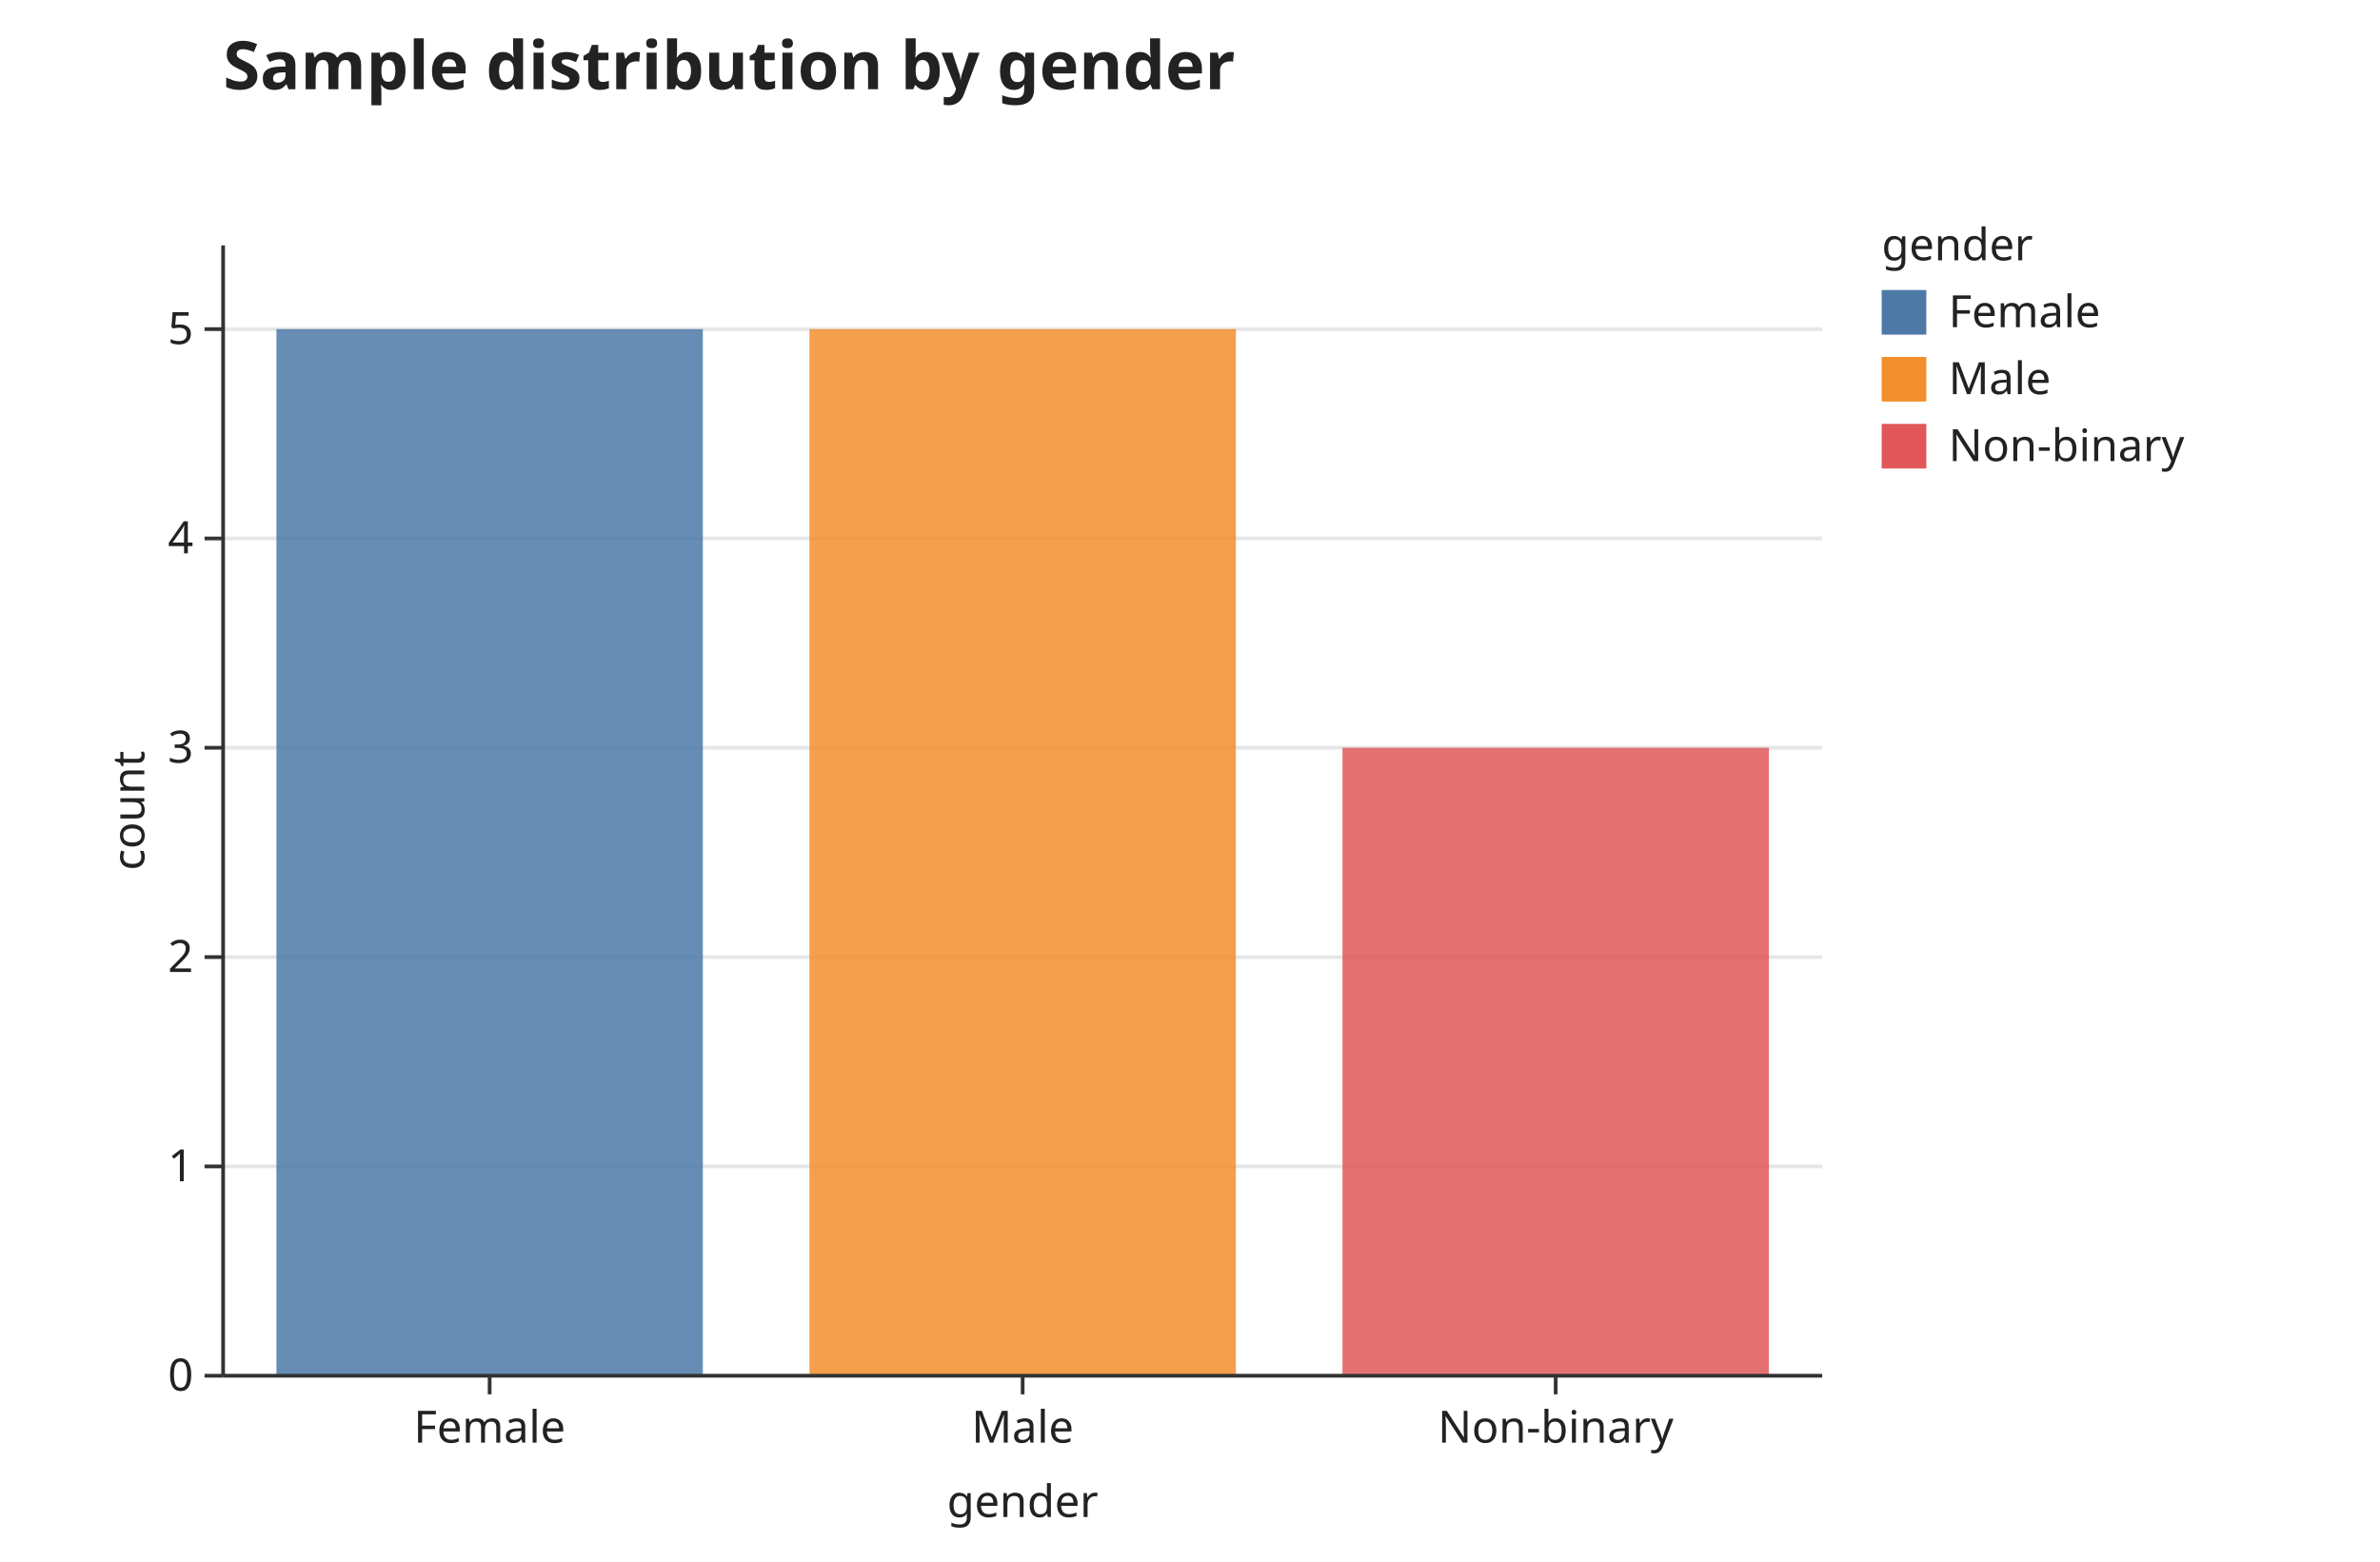
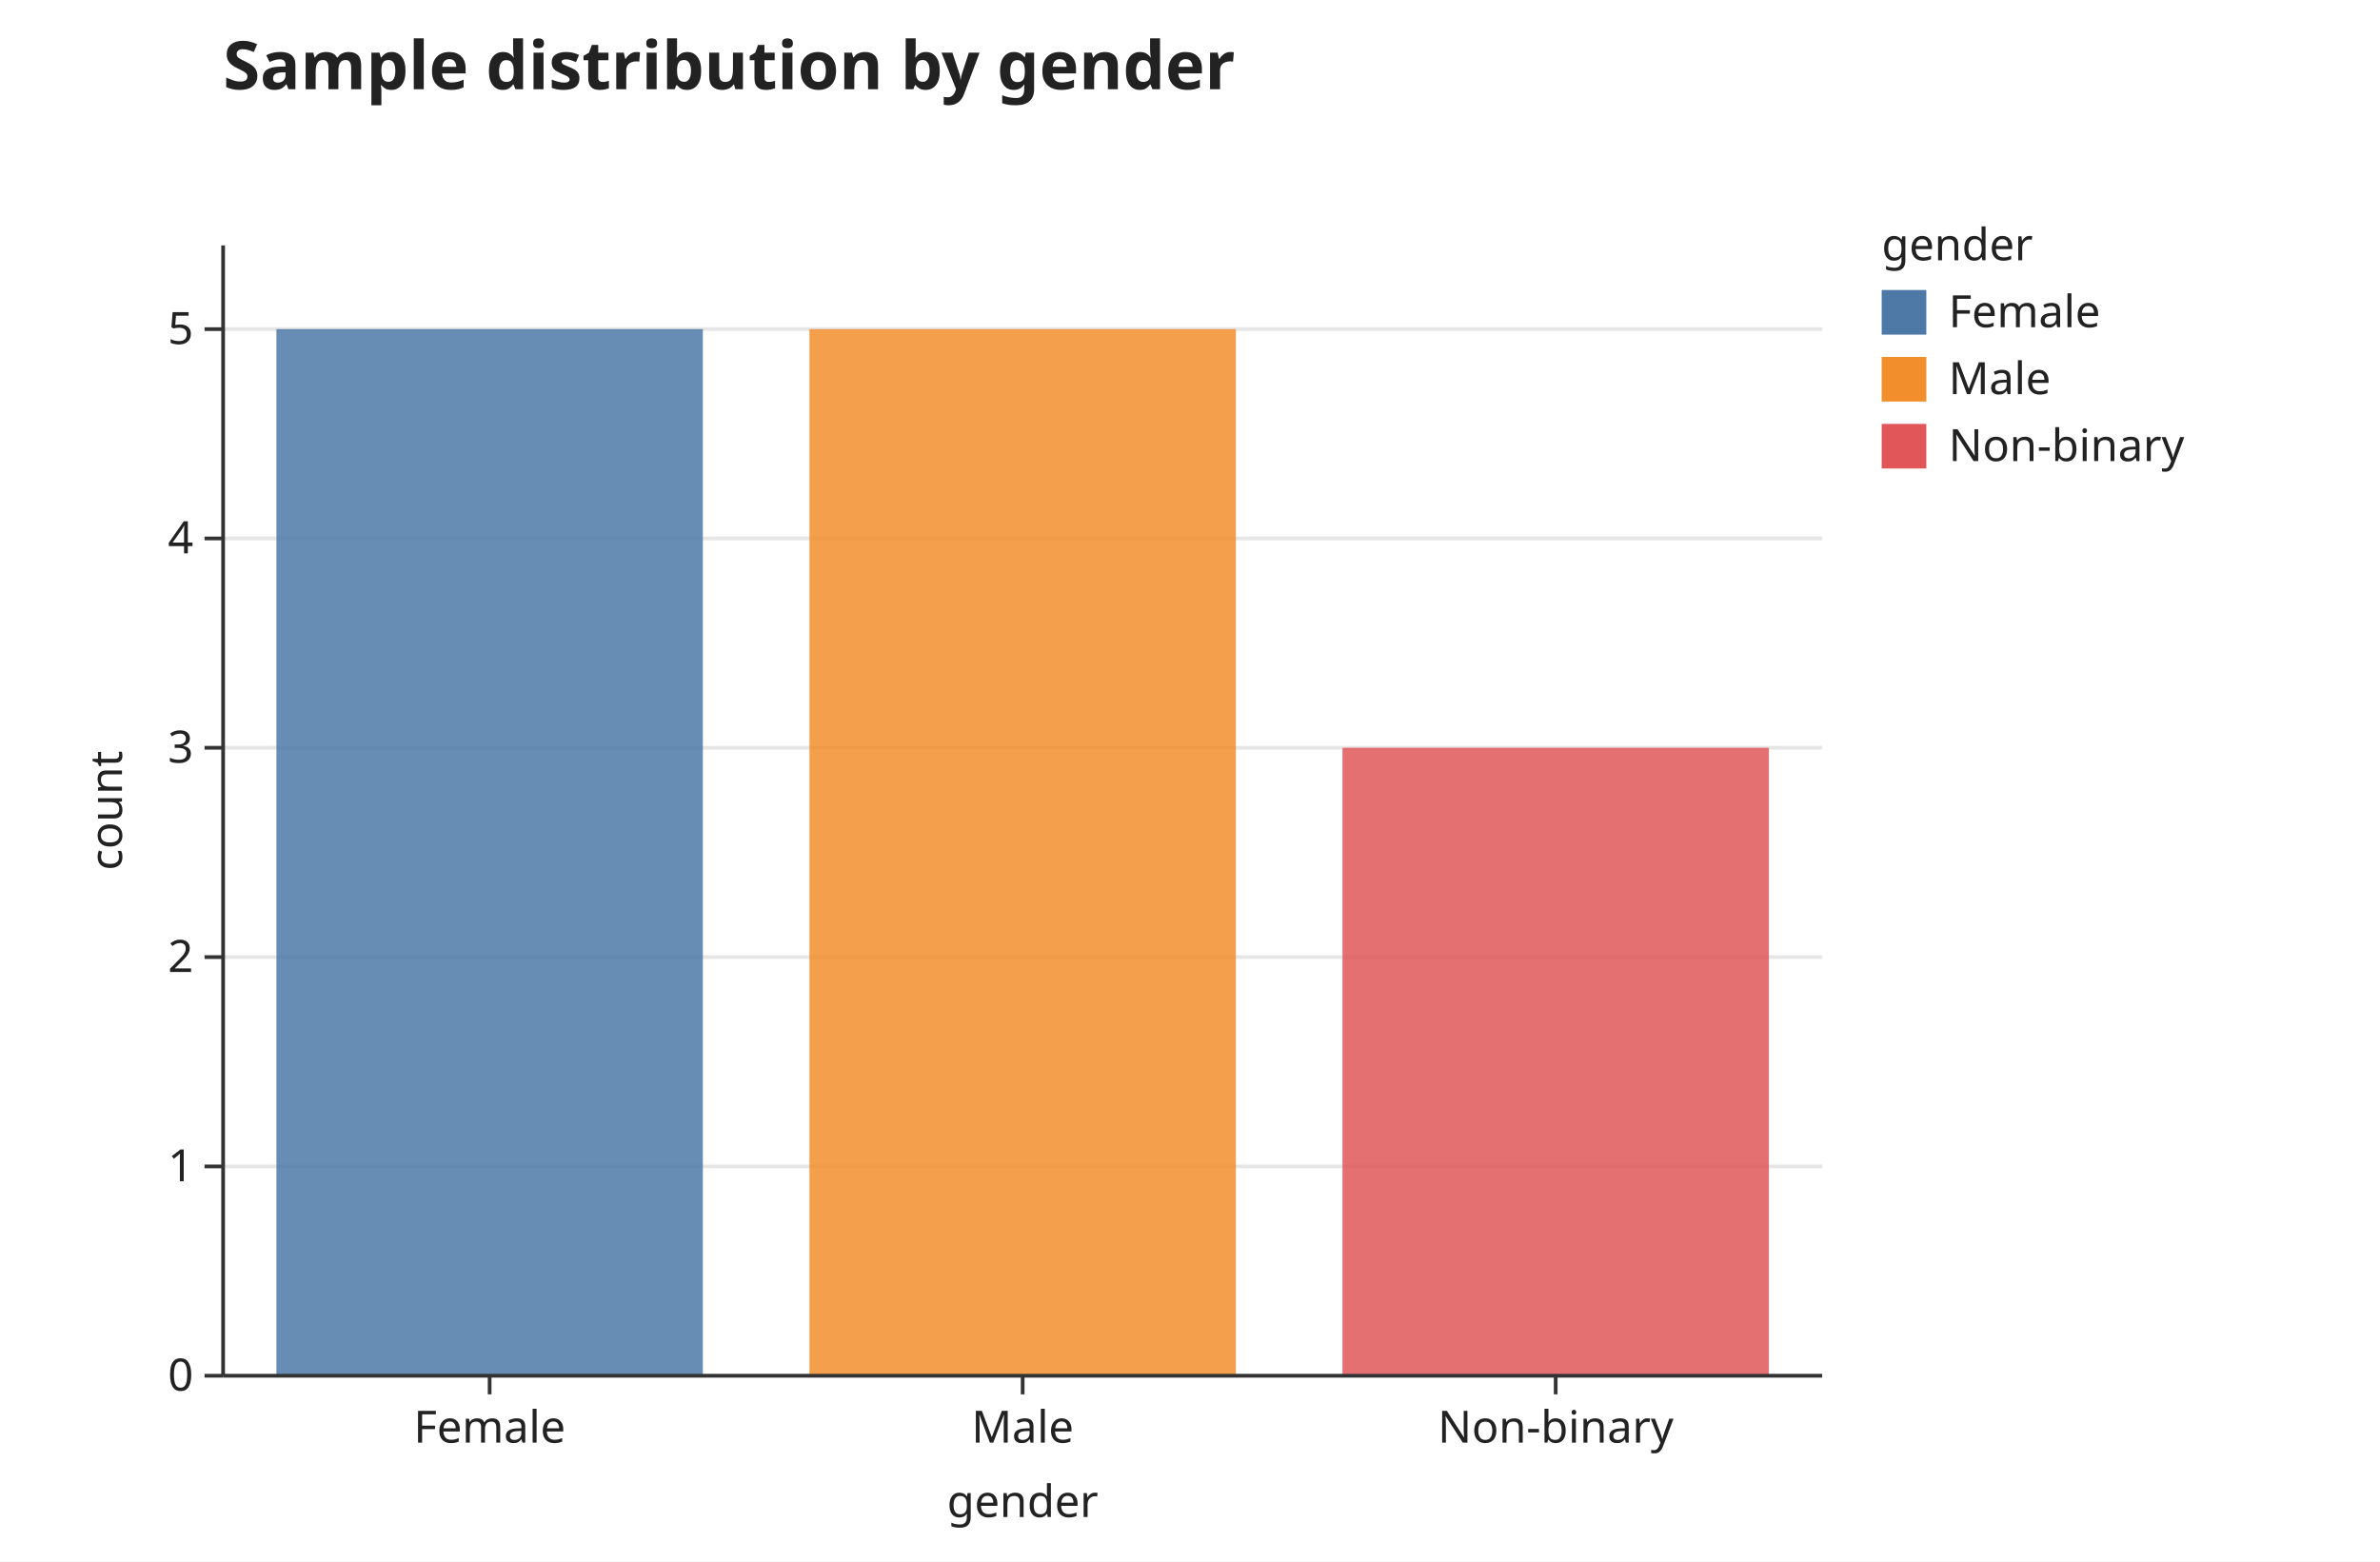
<svg xmlns="http://www.w3.org/2000/svg" width="640" height="420" viewBox="0 0 640 420" role="img" aria-label="Sample distribution by gender">
  <rect class="algraf-background" x="0" y="0" width="640" height="420" fill="#ffffff" />
  <text class="algraf-title" x="60" y="24" font-family="system-ui, sans-serif" font-size="18" font-weight="600" fill="#222222">Sample distribution by gender</text>
  <rect class="algraf-plot-area" x="60" y="66" width="430" height="304" fill="#ffffff" />
  <g class="algraf-grid">
    <line x1="60" y1="370" x2="490" y2="370" stroke="#e6e6e6" stroke-width="1" />
    <line x1="60" y1="313.704" x2="490" y2="313.704" stroke="#e6e6e6" stroke-width="1" />
    <line x1="60" y1="257.407" x2="490" y2="257.407" stroke="#e6e6e6" stroke-width="1" />
    <line x1="60" y1="201.111" x2="490" y2="201.111" stroke="#e6e6e6" stroke-width="1" />
    <line x1="60" y1="144.815" x2="490" y2="144.815" stroke="#e6e6e6" stroke-width="1" />
    <line x1="60" y1="88.519" x2="490" y2="88.519" stroke="#e6e6e6" stroke-width="1" />
  </g>
  <g class="algraf-layer algraf-geom-bar">
    <rect x="74.333" y="88.519" width="114.667" height="281.481" fill="#4E79A7" opacity="0.85" />
    <rect x="217.667" y="88.519" width="114.667" height="281.481" fill="#F28E2B" opacity="0.85" />
    <rect x="361" y="201.111" width="114.667" height="168.889" fill="#E15759" opacity="0.85" />
  </g>
  <g class="algraf-axes">
    <line x1="60" y1="370" x2="490" y2="370" stroke="#333333" stroke-width="1" />
    <line x1="131.667" y1="370" x2="131.667" y2="375" stroke="#333333" stroke-width="1" />
    <text x="131.667" y="388" text-anchor="middle" font-family="system-ui, sans-serif" font-size="12" fill="#222222">Female</text>
    <line x1="275" y1="370" x2="275" y2="375" stroke="#333333" stroke-width="1" />
    <text x="275" y="388" text-anchor="middle" font-family="system-ui, sans-serif" font-size="12" fill="#222222">Male</text>
    <line x1="418.333" y1="370" x2="418.333" y2="375" stroke="#333333" stroke-width="1" />
    <text x="418.333" y="388" text-anchor="middle" font-family="system-ui, sans-serif" font-size="12" fill="#222222">Non-binary</text>
    <text x="275" y="408" text-anchor="middle" font-family="system-ui, sans-serif" font-size="12" fill="#222222">gender</text>
    <line x1="60" y1="66" x2="60" y2="370" stroke="#333333" stroke-width="1" />
    <line x1="55" y1="370" x2="60" y2="370" stroke="#333333" stroke-width="1" />
    <text x="52" y="374" text-anchor="end" font-family="system-ui, sans-serif" font-size="12" fill="#222222">0</text>
    <line x1="55" y1="313.704" x2="60" y2="313.704" stroke="#333333" stroke-width="1" />
    <text x="52" y="317.704" text-anchor="end" font-family="system-ui, sans-serif" font-size="12" fill="#222222">1</text>
    <line x1="55" y1="257.407" x2="60" y2="257.407" stroke="#333333" stroke-width="1" />
    <text x="52" y="261.407" text-anchor="end" font-family="system-ui, sans-serif" font-size="12" fill="#222222">2</text>
    <line x1="55" y1="201.111" x2="60" y2="201.111" stroke="#333333" stroke-width="1" />
    <text x="52" y="205.111" text-anchor="end" font-family="system-ui, sans-serif" font-size="12" fill="#222222">3</text>
    <line x1="55" y1="144.815" x2="60" y2="144.815" stroke="#333333" stroke-width="1" />
    <text x="52" y="148.815" text-anchor="end" font-family="system-ui, sans-serif" font-size="12" fill="#222222">4</text>
    <line x1="55" y1="88.519" x2="60" y2="88.519" stroke="#333333" stroke-width="1" />
    <text x="52" y="92.519" text-anchor="end" font-family="system-ui, sans-serif" font-size="12" fill="#222222">5</text>
-     <text x="38.8" y="218" text-anchor="middle" transform="rotate(-90 38.8 218)" font-family="system-ui, sans-serif" font-size="12" fill="#222222">count</text>
+     <text x="32.8" y="218" text-anchor="middle" transform="rotate(-90 32.8 218)" font-family="system-ui, sans-serif" font-size="12" fill="#222222">count</text>
  </g>
  <g class="algraf-legends">
    <text x="506" y="70" text-anchor="start" font-family="system-ui, sans-serif" font-size="12" fill="#222222">gender</text>
    <rect x="506" y="78" width="12" height="12" fill="#4E79A7" />
    <text x="524" y="88" text-anchor="start" font-family="system-ui, sans-serif" font-size="12" fill="#222222">Female</text>
    <rect x="506" y="96" width="12" height="12" fill="#F28E2B" />
    <text x="524" y="106" text-anchor="start" font-family="system-ui, sans-serif" font-size="12" fill="#222222">Male</text>
    <rect x="506" y="114" width="12" height="12" fill="#E15759" />
    <text x="524" y="124" text-anchor="start" font-family="system-ui, sans-serif" font-size="12" fill="#222222">Non-binary</text>
  </g>
</svg>
